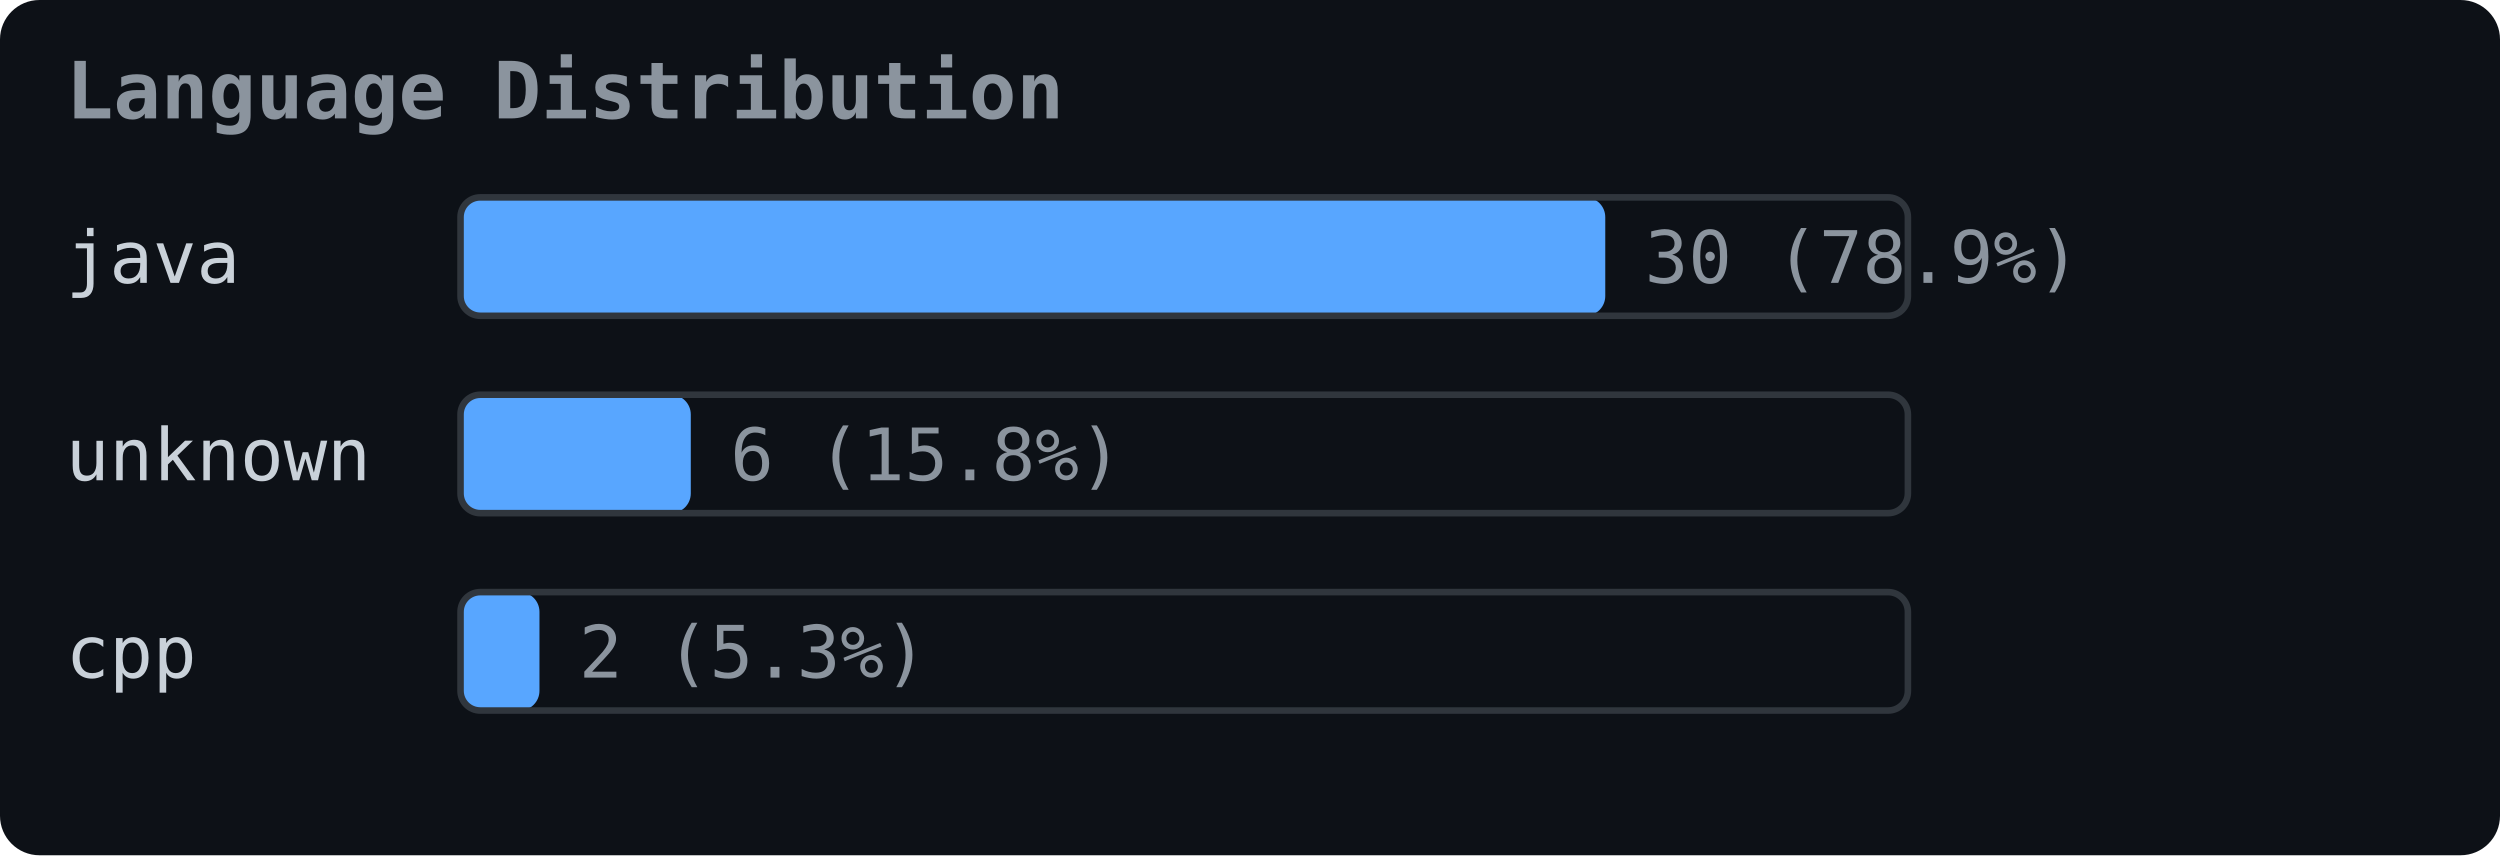
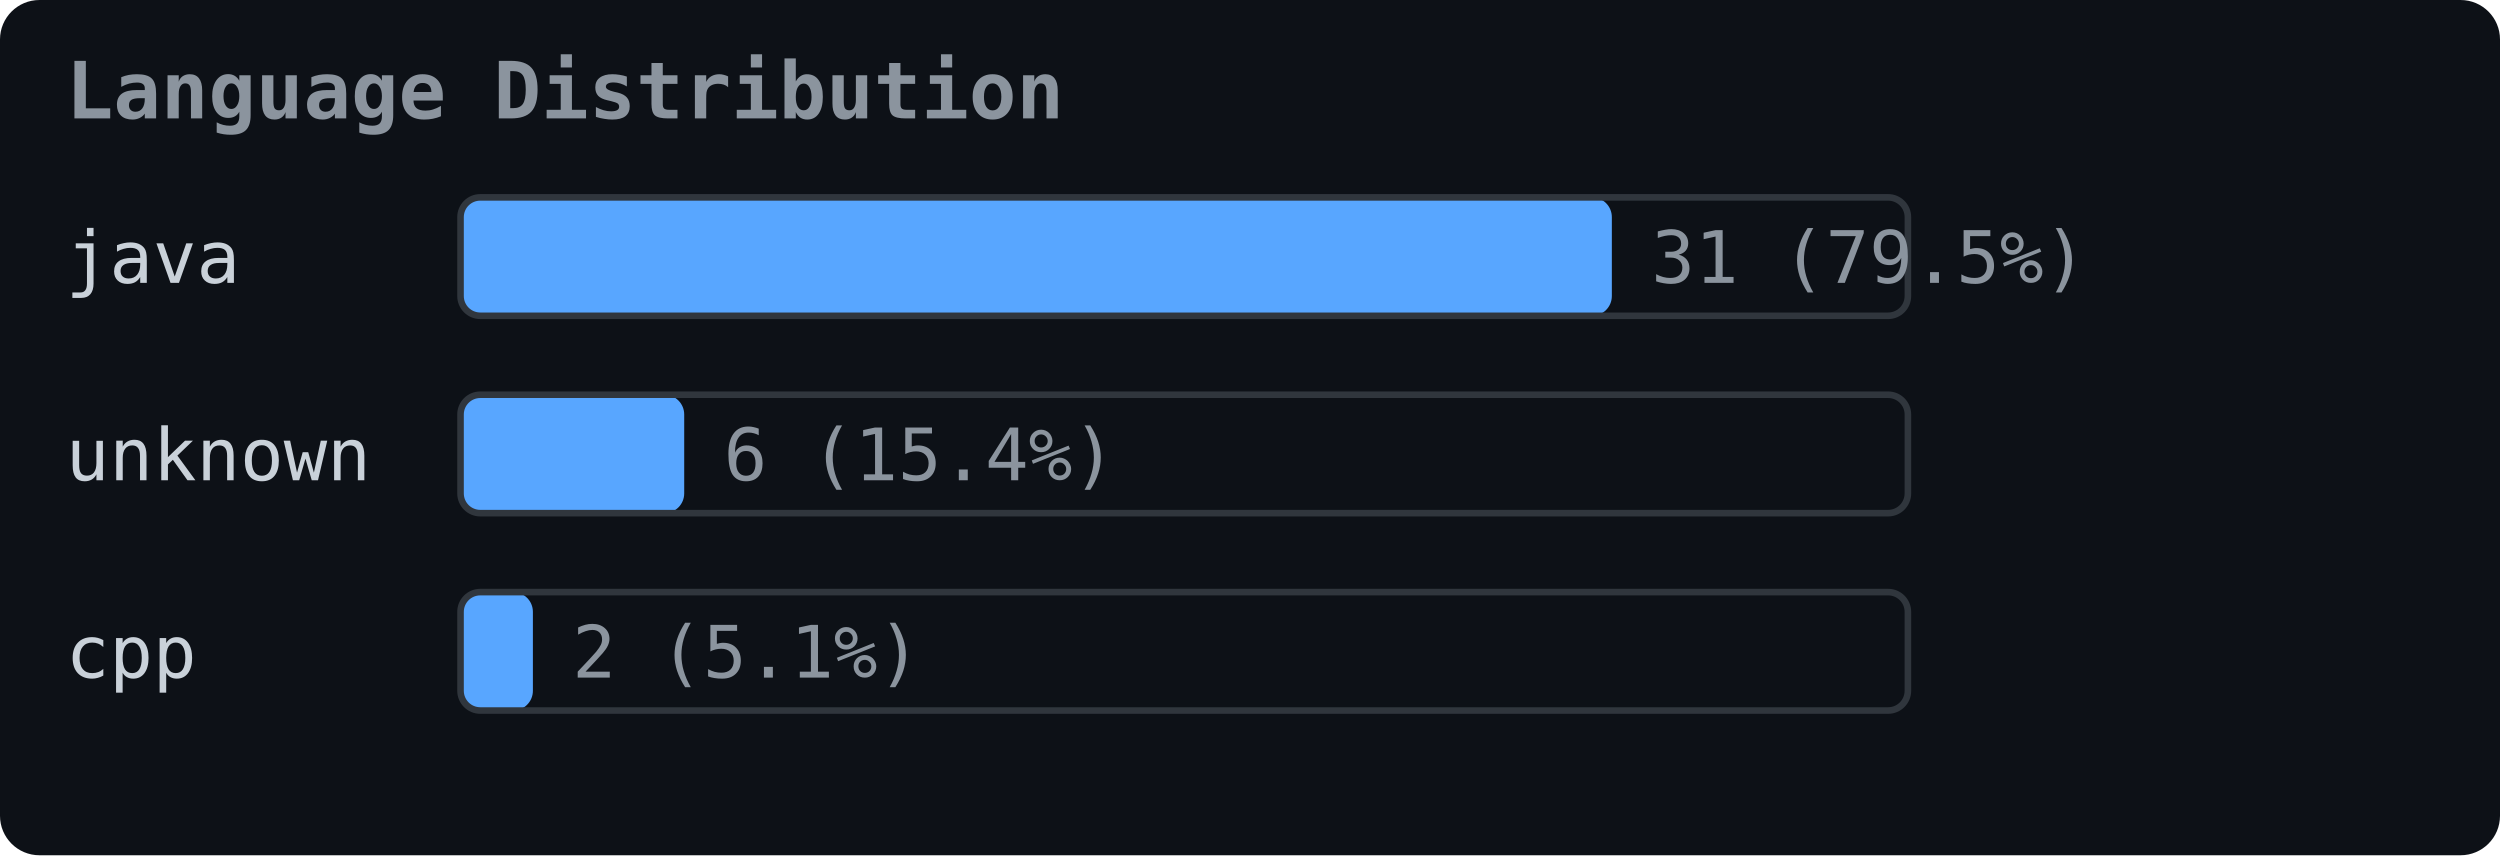
<svg xmlns="http://www.w3.org/2000/svg" width="380" height="130" viewBox="0 0 {width} {height}">
  <rect width="380" height="130" fill="#0d1117" rx="6" />
  <text x="10" y="18" font-size="12" fill="#8b949e" font-family="monospace" font-weight="bold">Language Distribution</text>
  <text x="10" y="43" font-size="11" fill="#c9d1d9" font-family="monospace">java   </text>
-   <rect x="70" y="30" width="174" height="18" rx="3" fill="#58a6ff" />
+   <rect x="70" y="30" width="175" height="18" rx="3" fill="#58a6ff" />
  <rect x="70" y="30" width="220" height="18" rx="3" fill="none" stroke="#30363d" />
-   <text x="250" y="43" font-size="11" fill="#8b949e" font-family="monospace">30 (78.9%)</text>
+   <text x="251" y="43" font-size="11" fill="#8b949e" font-family="monospace">31 (79.5%)</text>
  <text x="10" y="73" font-size="11" fill="#c9d1d9" font-family="monospace">unknown</text>
-   <rect x="70" y="60" width="35" height="18" rx="3" fill="#58a6ff" />
+   <rect x="70" y="60" width="34" height="18" rx="3" fill="#58a6ff" />
  <rect x="70" y="60" width="220" height="18" rx="3" fill="none" stroke="#30363d" />
-   <text x="111" y="73" font-size="11" fill="#8b949e" font-family="monospace">6 (15.8%)</text>
+   <text x="110" y="73" font-size="11" fill="#8b949e" font-family="monospace">6 (15.4%)</text>
  <text x="10" y="103" font-size="11" fill="#c9d1d9" font-family="monospace">cpp    </text>
-   <rect x="70" y="90" width="12" height="18" rx="3" fill="#58a6ff" />
+   <rect x="70" y="90" width="11" height="18" rx="3" fill="#58a6ff" />
  <rect x="70" y="90" width="220" height="18" rx="3" fill="none" stroke="#30363d" />
-   <text x="88" y="103" font-size="11" fill="#8b949e" font-family="monospace">2 (5.3%)</text>
+   <text x="87" y="103" font-size="11" fill="#8b949e" font-family="monospace">2 (5.1%)</text>
</svg>
